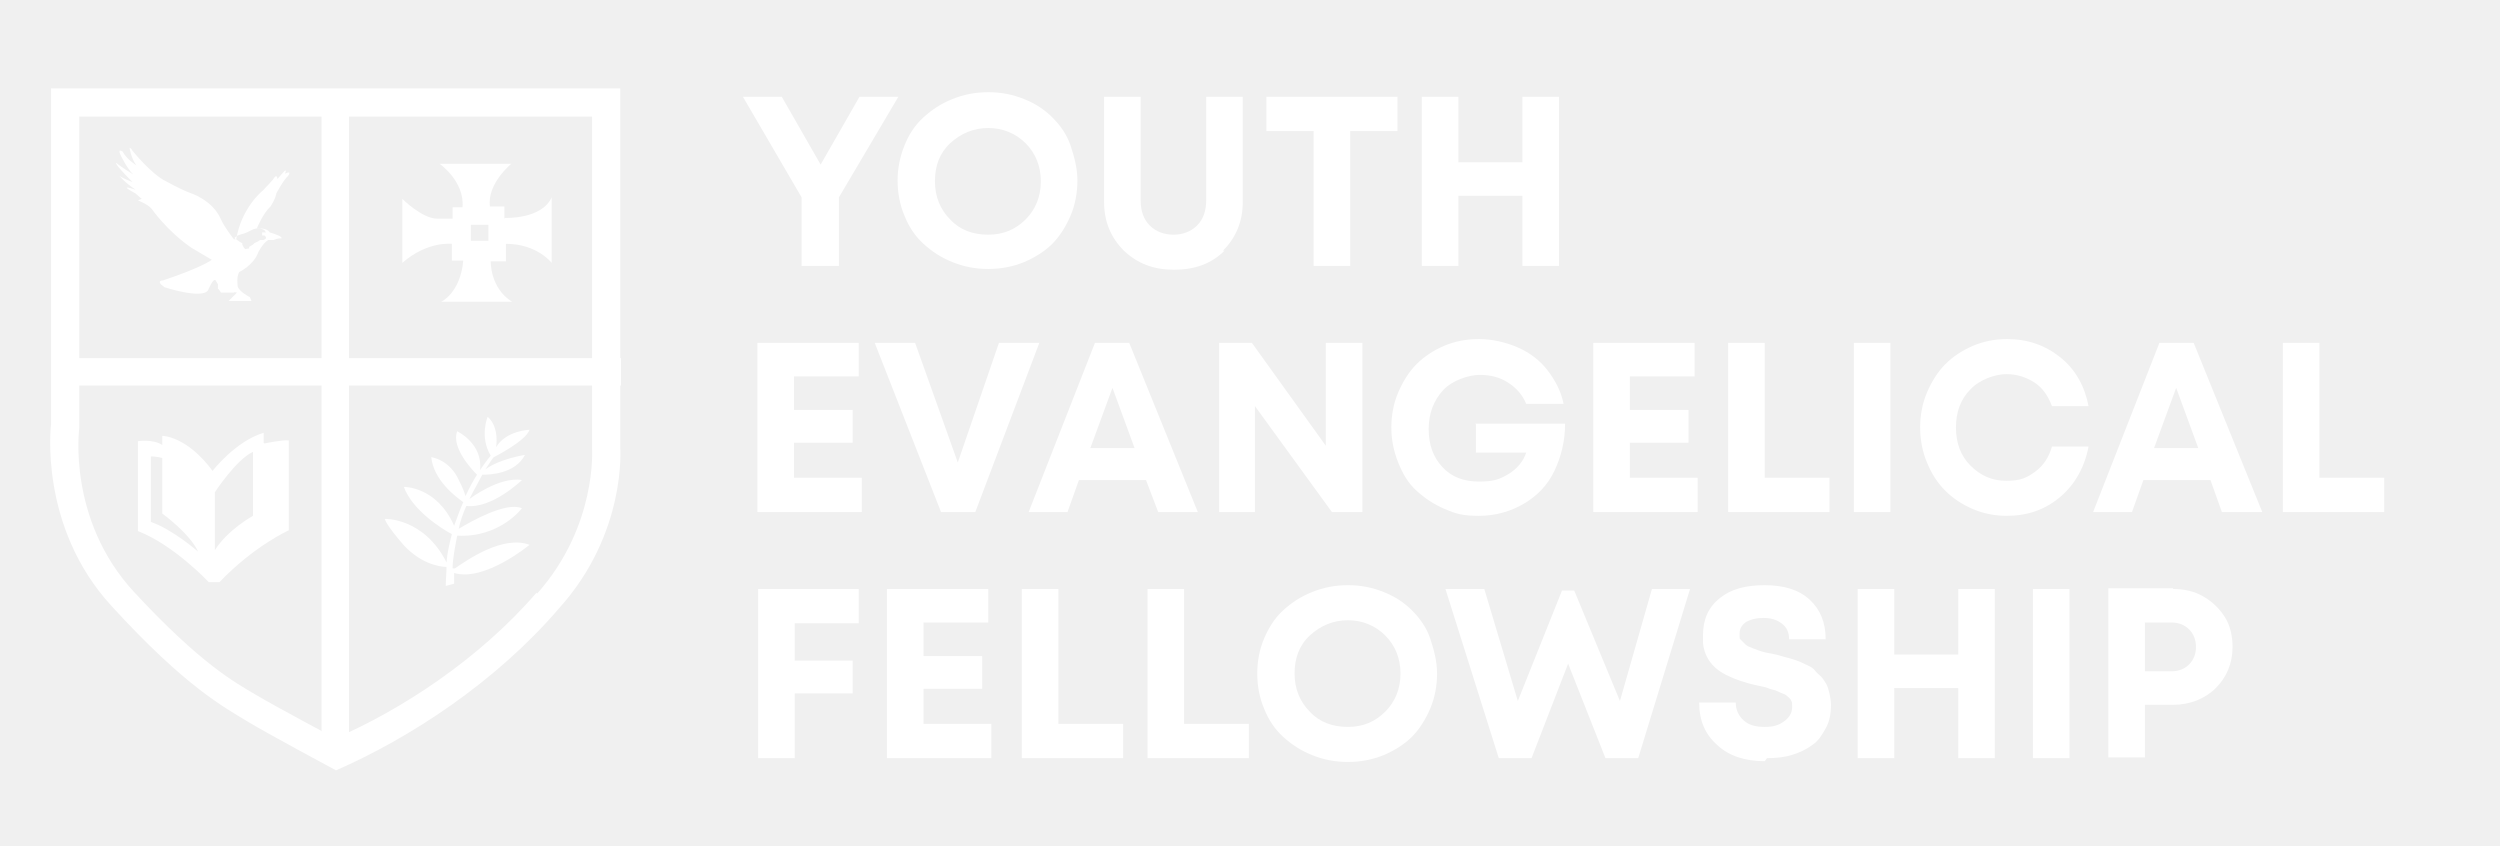
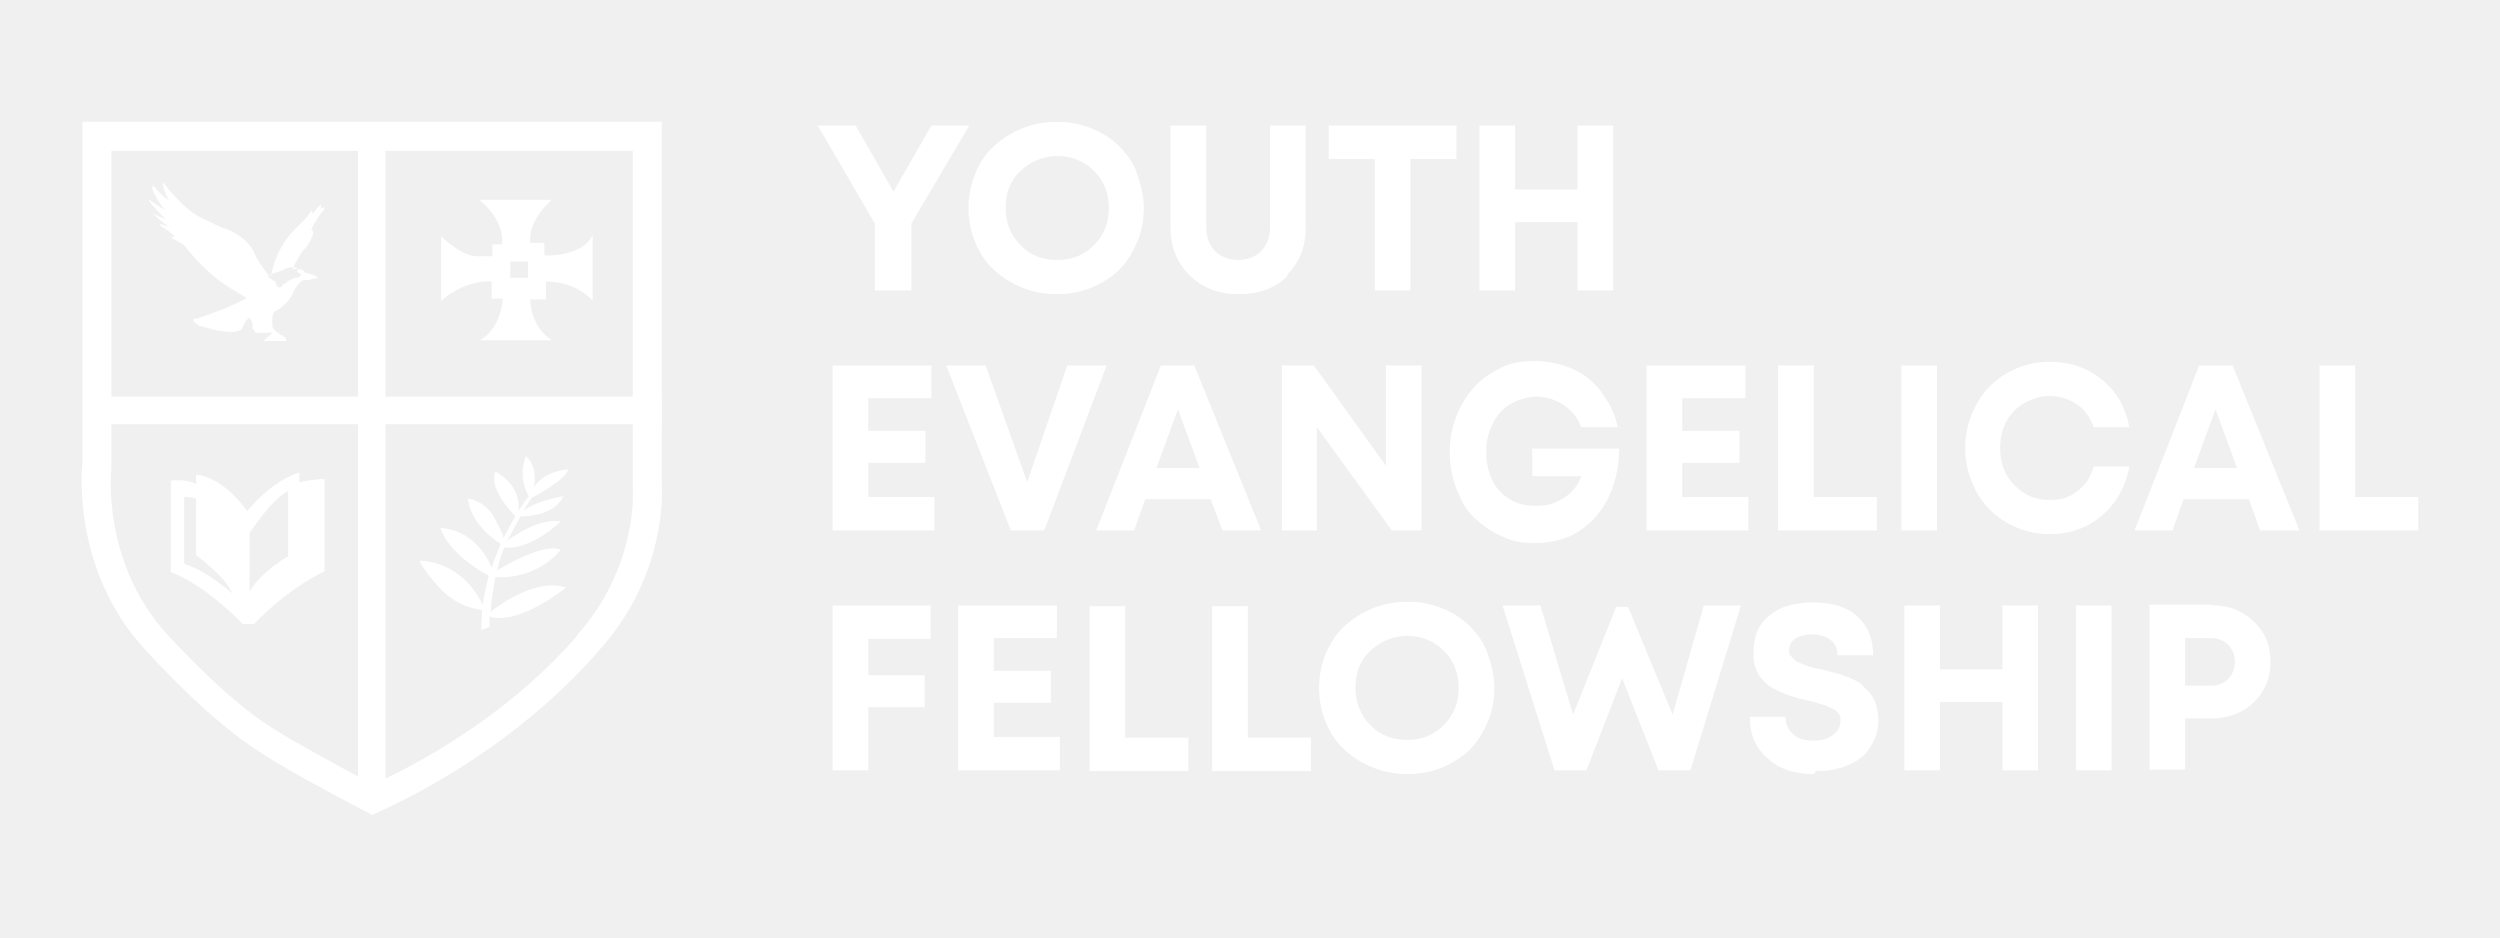
- <svg xmlns="http://www.w3.org/2000/svg" id="Layer_1" version="1.1" viewBox="0 0 328.1 111">
-   <defs>
-     <style>
-       .st0 {
-         fill: #fff;
-       }
-     </style>
-   </defs>
-   <path class="st0" d="M117.9,12.7l-7.8,13.2v9h-4.9v-9l-7.7-13.2h5.1l5.1,8.9,5.1-8.9h5.1Z" />
-   <path class="st0" d="M129.7,35.3c-1.7,0-3.2-.3-4.7-.9s-2.7-1.4-3.8-2.4-1.9-2.2-2.5-3.7c-.6-1.4-.9-3-.9-4.6s.3-3.1.9-4.6,1.4-2.7,2.5-3.7,2.3-1.8,3.8-2.4c1.5-.6,3-.9,4.7-.9s3.2.3,4.7.9,2.7,1.4,3.7,2.4c1,1,1.9,2.2,2.4,3.7s.9,3,.9,4.6-.3,3.2-.9,4.6-1.4,2.7-2.4,3.7c-1,1-2.3,1.8-3.7,2.4-1.5.6-3,.9-4.7.9ZM124.7,28.8c1.3,1.4,3,2,5,2s3.6-.7,4.9-2,2-3,2-5-.7-3.7-2-5-3-2-4.9-2-3.6.7-5,2-2,3-2,5,.7,3.7,2,5Z" />
-   <path class="st0" d="M160.7,32.9c-1.7,1.7-3.9,2.5-6.6,2.5s-4.8-.8-6.6-2.5c-1.7-1.7-2.6-3.8-2.6-6.4v-13.8h4.8v13.6c0,1.4.4,2.5,1.2,3.3s1.9,1.2,3.1,1.2,2.3-.4,3.1-1.2,1.2-1.9,1.2-3.3v-13.6h4.8v13.8c0,2.6-.9,4.7-2.6,6.4Z" />
-   <path class="st0" d="M183.4,12.7v4.5h-6.2v17.7h-4.8v-17.7h-6.2v-4.5h17.1Z" />
-   <path class="st0" d="M199.8,12.7h4.8v22.2h-4.8v-9.2h-8.4v9.2h-4.8V12.7h4.8v8.6h8.4v-8.6Z" />
-   <path class="st0" d="M104.2,62.7h8.9v4.5h-13.7v-22.2h13.3v4.4h-8.5v4.4h7.7v4.3h-7.7v4.5Z" />
-   <path class="st0" d="M131.2,45h5.2l-8.4,22.2h-4.5l-8.7-22.2h5.3l5.6,15.7,5.4-15.7Z" />
-   <path class="st0" d="M152,67.2l-1.6-4.2h-8.8l-1.5,4.2h-5.1l8.7-22.2h4.5l9,22.2h-5.2ZM146,50.9l-2.9,7.9h5.8l-2.9-7.9Z" />
-   <path class="st0" d="M174.1,45h4.7v22.2h-4l-10.1-13.9v13.9h-4.7v-22.2h4.3l9.7,13.5v-13.5h0Z" />
-   <path class="st0" d="M193.6,55.6h11.8c0,2.3-.5,4.3-1.4,6.2s-2.3,3.3-4,4.3-3.7,1.6-5.9,1.6-3.1-.3-4.5-.9-2.6-1.4-3.7-2.4-1.8-2.2-2.4-3.7-.9-3-.9-4.6.3-3.2.9-4.6,1.4-2.7,2.4-3.7,2.2-1.8,3.6-2.4,2.9-.9,4.6-.9,3.5.4,5.1,1.1,2.9,1.7,3.9,3,1.8,2.8,2.1,4.4h-4.9c-.5-1.2-1.3-2.1-2.4-2.8-1.1-.7-2.3-1-3.7-1s-3.6.7-4.8,2-1.9,3-1.9,5.1.6,3.7,1.8,5,2.8,1.9,4.8,1.9,2.7-.3,3.9-1c1.1-.7,1.9-1.6,2.3-2.8h-6.6v-3.7h0Z" />
-   <path class="st0" d="M213.9,62.7h8.9v4.5h-13.7v-22.2h13.3v4.4h-8.5v4.4h7.7v4.3h-7.7v4.5h0Z" />
-   <path class="st0" d="M231.6,62.7h8.5v4.5h-13.3v-22.2h4.8v17.7Z" />
-   <path class="st0" d="M243.3,67.2v-22.2h4.8v22.2h-4.8Z" />
-   <path class="st0" d="M263.4,67.7c-1.6,0-3.1-.3-4.5-.9s-2.6-1.4-3.6-2.4-1.8-2.2-2.4-3.7c-.6-1.4-.9-3-.9-4.6s.3-3.2.9-4.6,1.4-2.7,2.4-3.7,2.2-1.8,3.6-2.4,2.9-.9,4.5-.9c2.7,0,5,.8,7,2.4,2,1.6,3.2,3.8,3.7,6.4h-4.8c-.5-1.3-1.2-2.4-2.3-3.1s-2.3-1.1-3.7-1.1-3.5.7-4.7,2c-1.3,1.3-1.9,3-1.9,5s.6,3.7,1.9,5c1.3,1.3,2.8,2,4.7,2s2.7-.4,3.8-1.2,1.8-1.9,2.2-3.3h4.8c-.5,2.7-1.8,5-3.7,6.6-2,1.7-4.3,2.5-7.1,2.5Z" />
-   <path class="st0" d="M291.6,67.2l-1.5-4.2h-8.8l-1.5,4.2h-5.1l8.7-22.2h4.5l9,22.2h-5.2ZM285.6,50.9l-2.9,7.9h5.8l-2.9-7.9Z" />
-   <path class="st0" d="M304.4,62.7h8.5v4.5h-13.3v-22.2h4.8v17.7Z" />
-   <path class="st0" d="M112.7,81.8h-8.4v4.9h7.6v4.3h-7.6v8.5h-4.8v-22.2h13.2v4.5Z" />
-   <path class="st0" d="M121.2,95h8.9v4.5h-13.7v-22.2h13.3v4.4h-8.5v4.4h7.7v4.3h-7.7v4.5h0Z" />
-   <path class="st0" d="M138.9,95h8.5v4.5h-13.3v-22.2h4.8v17.7Z" />
-   <path class="st0" d="M155.4,95h8.5v4.5h-13.3v-22.2h4.8v17.7Z" />
-   <path class="st0" d="M176.9,100c-1.7,0-3.2-.3-4.7-.9s-2.7-1.4-3.8-2.4-1.9-2.2-2.5-3.7c-.6-1.4-.9-3-.9-4.6s.3-3.2.9-4.6,1.4-2.7,2.5-3.7,2.3-1.8,3.8-2.4c1.5-.6,3-.9,4.7-.9s3.2.3,4.7.9,2.7,1.4,3.7,2.4c1,1,1.9,2.2,2.4,3.7s.9,3,.9,4.6-.3,3.2-.9,4.6-1.4,2.7-2.4,3.7c-1,1-2.3,1.8-3.7,2.4-1.5.6-3,.9-4.7.9ZM171.9,93.4c1.3,1.4,3,2,5,2s3.6-.7,4.9-2,2-3,2-5-.7-3.7-2-5-3-2-4.9-2-3.6.7-5,2-2,3-2,5c0,2,.7,3.7,2,5Z" />
-   <path class="st0" d="M216.8,77.3h5l-6.8,22.2h-4.3l-4.9-12.4-4.8,12.4h-4.3l-7-22.2h5.1l4.4,14.7,5.8-14.5h1.6l6,14.5,4.2-14.7Z" />
-   <path class="st0" d="M231.6,99.9c-2.6,0-4.7-.7-6.2-2.1-1.6-1.4-2.4-3.2-2.4-5.6h4.8c0,1,.4,1.8,1.1,2.4s1.6.8,2.7.8,1.8-.2,2.5-.7,1.1-1.1,1.1-1.9,0-.5-.1-.8-.3-.4-.5-.6c-.2-.2-.4-.3-.7-.4-.2-.1-.5-.2-.9-.4-.4-.1-.8-.2-1-.3s-.7-.2-1.2-.3c-1.9-.4-3.2-.9-4-1.3-2-.9-3.1-2.4-3.3-4.3,0-.3,0-.6,0-1,0-2.1.7-3.7,2.2-4.9s3.4-1.7,5.9-1.7,4.5.6,5.9,1.9,2.1,3,2.1,5.2h-4.8c0-.9-.3-1.6-1-2.1s-1.4-.7-2.4-.7-1.6.2-2.2.5c-.6.4-.9.9-.9,1.6s0,.6.2.8.4.4.6.6c.2.2.5.3,1,.5s.8.3,1.1.4.8.2,1.4.3c.5.1.9.2,1.2.3s.7.2,1.1.3.9.3,1.2.4c.3.1.6.3,1.1.5.4.2.8.4,1,.7s.5.5.8.8.5.7.7,1c.2.4.3.8.4,1.2.1.5.2,1,.2,1.5,0,1.2-.2,2.2-.7,3.1s-1,1.7-1.8,2.2c-.8.6-1.7,1-2.7,1.3s-2.1.4-3.2.4h0Z" />
-   <path class="st0" d="M257,77.3h4.8v22.2h-4.8v-9.2h-8.4v9.2h-4.8v-22.2h4.8v8.6h8.4v-8.6Z" />
-   <path class="st0" d="M266.8,99.5v-22.2h4.8v22.2h-4.8Z" />
-   <path class="st0" d="M285.2,77.3c1.5,0,2.8.3,4,1,1.2.7,2.1,1.6,2.8,2.7s1,2.5,1,3.9c0,2.2-.8,4-2.2,5.4s-3.4,2.2-5.6,2.2h-3.7v6.9h-4.8v-22.2h8.5ZM285,88.1c.9,0,1.7-.3,2.3-.9s.9-1.4.9-2.3-.3-1.7-.9-2.3-1.4-.9-2.3-.9h-3.5v6.4h3.5Z" />
-   <path class="st0" d="M81.4,58.7V11.6H6.7v44.1s-1.7,13.4,8,23.9c9.7,10.6,14.7,13.2,17.8,15.1,3,1.8,11.6,6.4,11.6,6.4,9.6-4.2,20.9-11.5,29.3-21.3,8.9-9.9,8-21.1,8-21.1ZM70.4,77.8c-7.5,8.7-17.8,15.4-26.4,19.1,0,0-7.7-4.1-10.4-5.7s-7.2-4-16-13.5-7.2-21.5-7.2-21.5V15.3h67.3v43.6s.7,10.1-7.2,19Z" />
-   <path class="st0" d="M8.6,47h72.9v3.6H8.6v-3.6Z" />
-   <path class="st0" d="M42.2,13.9h3.6v83.9h-3.6V13.9Z" />
-   <path class="st0" d="M36.2,25.5s1-1.9,1.6-2.4c0,0,.6-.8-.4-.3,0,0,.4-.9-.3-.1l-.7.8s0-.9-.6.1c0,0-.9,1-1.3,1.4,0,0-2.8,2.2-3.5,6.4h-.3c0,0-1.2-1.5-1.7-2.6-1.1-2.6-4.1-3.5-4.1-3.5-1.1-.4-3.1-1.5-3.1-1.5-1.9-.9-4.4-4-4.4-4,0,0,0,0,0,0-.2-.4-.4-.4-.4-.4,0,0,.2,1.4.9,2.3,0,0-1.3-.8-1.8-1.8,0,0-.7-.5-.3.4,0,0,.9,1.9,1.7,2.6,0,0-1.8-1.1-2.2-1.5,0,0-.6-.2,2.1,2.5,0,0-1.3-.5-1.7-.8,0,0,.6.8,2.1,1.8,0,0-2.6-.9,0,.5l.8.7-.5.2s1.3.5,1.8,1.1c0,0,2,2.9,5.2,5.1,0,0,2.2,1.3,2.7,1.6,0,0-1.3,1-6.4,2.7,0,0-1.1,0,.2.9,0,0,4.9,1.6,5.7.4,0,0,.7-1.7,1-1.3l.3.5v.6c.1,0,.4.5.4.5h1.7c0-.1.4,0,.4,0l-.9.9-.2.2h3s-.2-.5-.2-.5c0,0-1.4-.7-1.6-1.4,0,0-.2-1.3.2-1.9,0,0,1.9-.9,2.5-2.6,0,0,.6-1.2,1.3-1.6h.7c0,0,.7-.3,1-.2,0,0,.5-.2-1.5-.8,0,0-.3-.6-1.5-.5h-.2c0,0,.8-2,1.8-2.9,0,0,.7-1,.8-1.9ZM34.9,30.5h0c0,0-.3,0-.3,0h-.2c0,0,0,.4,0,.4h.3c0,0,.2.2.2.2v.2s-.3.2-.3.2h-.5c0,.1-.7.4-.7.4l-.2.2-.5.3v.2c-.1,0-.5.1-.5.1l-.2-.2-.2-.4v-.2c-.1,0-.4-.2-.4-.2l-.4-.3c-.2,0-.2-.2-.2-.2l.4-.3.6-.2s.3,0,1.2-.5c.9-.5,1.7,0,1.7,0Z" />
-   <path class="st0" d="M34.6,58.1v-1.3c-3.7,1.1-6.7,5-6.7,5-3.4-4.6-6.6-4.6-6.6-4.6v1.2c-1.2-.8-3.2-.5-3.2-.5v11.8c4.7,1.8,9.3,6.7,9.3,6.7h1.4c4.6-4.8,9.1-6.8,9.1-6.8v-11.8c-.8-.1-3.2.4-3.2.4ZM19.8,68.5v-8.6c.1,0,.7,0,1.5.2v7.3c0,0,3.6,2.6,4.7,5,0,0-3.3-2.9-6.2-3.9ZM33.2,67.7s-3.3,1.8-5,4.5v-7.6c0,0,2.8-4.3,5-5.3v8.4Z" />
-   <path class="st0" d="M66.2,28.7v-1.6h-1.9c-.4-3,2.8-5.6,2.8-5.6h-9.4s3.3,2.3,3,5.7h-1.3v1.5h-2c-2,0-4.6-2.6-4.6-2.6v8.4c3.3-2.9,6.5-2.5,6.5-2.5v2.2h1.5c-.4,4.3-2.9,5.4-2.9,5.4h9.3c-2.9-1.8-2.8-5.3-2.8-5.3h2v-2.3c4.1,0,6,2.5,6,2.5v-8.6c-1.3,2.9-6.1,2.7-6.1,2.7ZM64.1,31.6h-2.3v-2.1h2.3v2.1Z" />
-   <path class="st0" d="M59.4,74.6c0-1.2.3-2.7.6-4.3,5.6.3,8.5-3.6,8.5-3.6-2.1-.9-6.8,1.8-8.3,2.7.2-1,.6-2.1,1-3,3.4.4,7.3-3.4,7.3-3.4-3-.5-6.9,2.5-6.9,2.5.7-1.4,1.3-2.4,1.7-3.2,1,0,4.3-.1,5.6-2.6,0,0-3.3.5-5.2,1.9.6-.9.9-1.4,1.1-1.6,0,0,4.2-2.1,4.7-3.6,0,0-3.1.1-4.4,2.3,0,0,.5-2.6-1.1-4,0,0-1.1,2.6.4,5.1,0,0-.6.7-1.4,1.9.4-3.5-3-5.1-3-5.1-.8,2.1,1.9,5,2.6,5.7-.5.8-1,1.7-1.5,2.8-.3-1-.8-1.9-.8-1.9-1.2-2.9-3.7-3.2-3.7-3.2.3,3,3.2,5.2,4.2,5.9-.4.9-.8,2-1.2,3.1-2.3-5.2-6.6-5.1-6.6-5.1,1.1,3,4.8,5.4,6.3,6.2-.3,1.2-.6,2.4-.7,3.7-3-5.9-8.1-5.7-8.1-5.7.2.8,2.1,3,2.1,3,2.3,2.8,5,3.3,6,3.3,0,.8-.1,1.7-.1,2.5l1.1-.3s0-.5,0-1.4c4,1.2,9.9-3.7,9.9-3.7-3.5-1.3-8.2,2-9.8,3.1h0Z" />
+ <svg xmlns="http://www.w3.org/2000/svg" width="160" height="60" viewBox="0 0 160 60" fill="none">
+   <path d="M62.032 8.035L58.324 14.311V18.59H55.995V14.311L52.335 8.035H54.759L57.184 12.266L59.608 8.035H62.032Z" fill="white" />
+   <path d="M67.641 18.827C66.833 18.827 66.12 18.685 65.407 18.399C64.694 18.114 64.124 17.734 63.601 17.258C63.078 16.783 62.697 16.212 62.412 15.499C62.127 14.834 61.984 14.073 61.984 13.312C61.984 12.552 62.127 11.838 62.412 11.125C62.697 10.412 63.078 9.841 63.601 9.366C64.124 8.891 64.694 8.51 65.407 8.225C66.12 7.94 66.833 7.797 67.641 7.797C68.449 7.797 69.162 7.94 69.875 8.225C70.588 8.51 71.159 8.891 71.634 9.366C72.109 9.841 72.537 10.412 72.775 11.125C73.012 11.838 73.203 12.552 73.203 13.312C73.203 14.073 73.06 14.834 72.775 15.499C72.49 16.165 72.109 16.783 71.634 17.258C71.159 17.734 70.541 18.114 69.875 18.399C69.162 18.685 68.449 18.827 67.641 18.827ZM65.312 15.689C65.93 16.355 66.738 16.64 67.689 16.64C68.639 16.64 69.4 16.307 70.018 15.689C70.636 15.071 70.969 14.263 70.969 13.312C70.969 12.361 70.636 11.553 70.018 10.935C69.4 10.317 68.592 9.984 67.689 9.984C66.785 9.984 65.977 10.317 65.312 10.935C64.646 11.553 64.361 12.361 64.361 13.312C64.361 14.263 64.694 15.071 65.312 15.689Z" fill="white" />
+   <path d="M82.424 17.639C81.616 18.447 80.57 18.827 79.287 18.827C78.004 18.827 77.005 18.447 76.15 17.639C75.342 16.83 74.914 15.832 74.914 14.596V8.035H77.195V14.501C77.195 15.166 77.386 15.689 77.766 16.07C78.146 16.45 78.669 16.64 79.239 16.64C79.81 16.64 80.333 16.45 80.713 16.07C81.093 15.689 81.283 15.166 81.283 14.501V8.035H83.565V14.596C83.565 15.832 83.137 16.83 82.329 17.639H82.424Z" fill="white" />
+   <path d="M93.215 8.035V10.174H90.267V18.59H87.986V10.174H85.039V8.035H93.167H93.215Z" fill="white" />
+   <path d="M100.963 8.035H103.244V18.59H100.963V14.216H96.97V18.59H94.688V8.035H96.97V12.124H100.963V8.035Z" fill="white" />
+   <path d="M55.567 31.807H59.798V33.946H53.286V23.391H59.608V25.483H55.567V27.575H59.227V29.62H55.567V31.759V31.807Z" fill="white" />
+   <path d="M68.354 23.391H70.826L66.833 33.946H64.694L60.559 23.391H63.078L65.74 30.856L68.306 23.391H68.354Z" fill="white" />
+   <path d="M78.241 33.946L77.481 31.949H73.298L72.585 33.946H70.16L74.296 23.391H76.435L80.713 33.946H78.241ZM75.389 26.197L74.011 29.952H76.768L75.389 26.197Z" fill="white" />
+   <path d="M88.746 23.391H90.98V33.946H89.079L84.278 27.337V33.946H82.044V23.391H84.088L88.699 29.81V23.391H88.746Z" fill="white" />
+   <path d="M98.015 28.716H103.624C103.624 29.857 103.387 30.903 102.959 31.807C102.531 32.71 101.866 33.471 101.058 33.994C100.25 34.517 99.299 34.754 98.253 34.754C97.207 34.754 96.78 34.612 96.114 34.326C95.449 34.041 94.878 33.613 94.355 33.138C93.832 32.662 93.5 31.997 93.215 31.284C92.929 30.57 92.787 29.81 92.787 28.954C92.787 28.098 92.929 27.337 93.215 26.624C93.5 25.911 93.88 25.293 94.355 24.77C94.831 24.247 95.401 23.867 96.067 23.534C96.732 23.201 97.445 23.106 98.253 23.106C99.061 23.106 99.917 23.296 100.677 23.629C101.438 23.962 102.056 24.485 102.531 25.151C103.007 25.816 103.387 26.529 103.529 27.337H101.2C100.963 26.72 100.582 26.244 100.059 25.911C99.537 25.578 98.966 25.388 98.301 25.388C97.635 25.388 96.589 25.721 96.019 26.387C95.449 27.052 95.116 27.908 95.116 28.907C95.116 29.905 95.401 30.808 95.972 31.426C96.542 32.044 97.302 32.377 98.253 32.377C99.204 32.377 99.537 32.187 100.107 31.854C100.63 31.521 101.01 31.046 101.2 30.475H98.063V28.621L98.015 28.716Z" fill="white" />
+   <path d="M107.665 31.807H111.895V33.946H105.383V23.391H111.705V25.483H107.665V27.575H111.325V29.62H107.665V31.759V31.807Z" fill="white" />
+   <path d="M116.078 31.807H120.119V33.946H113.797V23.391H116.078V31.807Z" fill="white" />
+   <path d="M121.687 33.946V23.391H123.969V33.946H121.687Z" fill="white" />
+   <path d="M131.194 34.184C130.434 34.184 129.721 34.041 129.055 33.756C128.39 33.471 127.819 33.09 127.344 32.615C126.869 32.139 126.488 31.569 126.203 30.856C125.918 30.19 125.775 29.429 125.775 28.669C125.775 27.908 125.918 27.147 126.203 26.482C126.488 25.816 126.869 25.198 127.344 24.723C127.819 24.247 128.39 23.867 129.055 23.582C129.721 23.296 130.434 23.154 131.194 23.154C132.478 23.154 133.571 23.534 134.522 24.295C135.472 25.055 136.043 26.101 136.28 27.337H133.999C133.761 26.72 133.428 26.197 132.906 25.864C132.383 25.531 131.812 25.341 131.147 25.341C130.481 25.341 129.483 25.674 128.913 26.292C128.295 26.91 128.009 27.718 128.009 28.669C128.009 29.62 128.295 30.428 128.913 31.046C129.531 31.664 130.244 31.997 131.147 31.997C132.05 31.997 132.43 31.807 132.953 31.426C133.476 31.046 133.809 30.523 133.999 29.857H136.28C136.043 31.141 135.425 32.234 134.522 32.995C133.571 33.803 132.478 34.184 131.147 34.184H131.194Z" fill="white" />
+   <path d="M144.646 33.946L143.933 31.949H139.75L139.037 33.946H136.613L140.749 23.391H142.888L147.166 33.946H144.694H144.646ZM141.794 26.197L140.416 29.952H143.173L141.794 26.197Z" fill="white" />
+   <path d="M150.731 31.807H154.771V33.946H148.449V23.391H150.731V31.807Z" fill="white" />
+   <path d="M59.56 40.887H55.567V43.217H59.18V45.261H55.567V49.303H53.286V38.748H59.56V40.887Z" fill="white" />
+   <path d="M63.601 47.163H67.831V49.303H61.319V38.748H67.641V40.84H63.601V42.932H67.261V44.976H63.601V47.116V47.163Z" fill="white" />
+   <path d="M72.014 47.211H76.055V49.35H69.733V38.795H72.014V47.211Z" fill="white" />
+   <path d="M79.857 47.211H83.898V49.35H77.576V38.795H79.857V47.211Z" fill="white" />
+   <path d="M90.077 49.54C89.269 49.54 88.556 49.398 87.843 49.112C87.13 48.827 86.56 48.447 86.037 47.971C85.514 47.496 85.134 46.925 84.849 46.212C84.563 45.547 84.421 44.786 84.421 44.025C84.421 43.265 84.563 42.504 84.849 41.838C85.134 41.173 85.514 40.555 86.037 40.079C86.56 39.604 87.13 39.223 87.843 38.938C88.556 38.653 89.269 38.51 90.077 38.51C90.885 38.51 91.598 38.653 92.311 38.938C93.024 39.223 93.595 39.604 94.07 40.079C94.545 40.555 94.973 41.125 95.211 41.838C95.449 42.551 95.639 43.265 95.639 44.025C95.639 44.786 95.496 45.547 95.211 46.212C94.926 46.878 94.545 47.496 94.07 47.971C93.595 48.447 92.977 48.827 92.311 49.112C91.598 49.398 90.885 49.54 90.077 49.54ZM87.701 46.403C88.319 47.068 89.126 47.353 90.077 47.353C91.028 47.353 91.788 47.021 92.406 46.403C93.024 45.784 93.357 44.976 93.357 44.025C93.357 43.074 93.024 42.266 92.406 41.648C91.788 41.03 90.98 40.697 90.077 40.697C89.174 40.697 88.366 41.03 87.701 41.648C87.035 42.266 86.75 43.074 86.75 44.025C86.75 44.976 87.083 45.784 87.701 46.403Z" fill="white" />
+   <path d="M109.043 38.748H111.42L108.188 49.303H106.144L103.815 43.407L101.533 49.303H99.489L96.162 38.748H98.586L100.677 45.737L103.434 38.843H104.195L107.047 45.737L109.043 38.748Z" fill="white" />
+   <path d="M116.078 49.54C114.843 49.54 113.844 49.208 113.131 48.542C112.371 47.876 111.99 47.021 111.99 45.88H114.272C114.272 46.355 114.462 46.735 114.795 47.021C115.128 47.306 115.556 47.401 116.078 47.401C116.601 47.401 116.934 47.306 117.267 47.068C117.6 46.83 117.79 46.545 117.79 46.165C117.79 45.784 117.79 45.927 117.742 45.784C117.695 45.642 117.6 45.594 117.504 45.499C117.409 45.404 117.314 45.356 117.172 45.309C117.077 45.261 116.934 45.214 116.744 45.119C116.554 45.071 116.364 45.024 116.269 44.976C116.173 44.929 115.936 44.881 115.698 44.834C114.795 44.643 114.177 44.406 113.797 44.215C112.846 43.788 112.323 43.074 112.228 42.171C112.228 42.029 112.228 41.886 112.228 41.696C112.228 40.697 112.561 39.937 113.274 39.366C113.987 38.795 114.89 38.558 116.078 38.558C117.267 38.558 118.217 38.843 118.883 39.461C119.548 40.079 119.881 40.887 119.881 41.933H117.6C117.6 41.505 117.457 41.173 117.124 40.935C116.791 40.697 116.459 40.602 115.983 40.602C115.508 40.602 115.223 40.697 114.938 40.84C114.652 41.03 114.51 41.268 114.51 41.601C114.51 41.933 114.51 41.886 114.605 41.981C114.7 42.076 114.795 42.171 114.89 42.266C114.985 42.361 115.128 42.409 115.365 42.504C115.603 42.599 115.746 42.647 115.888 42.694C116.031 42.742 116.269 42.789 116.554 42.837C116.791 42.884 116.982 42.932 117.124 42.979C117.267 43.027 117.457 43.074 117.647 43.122C117.837 43.169 118.075 43.265 118.217 43.312C118.36 43.36 118.503 43.455 118.74 43.55C118.93 43.645 119.121 43.74 119.216 43.883C119.311 44.025 119.453 44.12 119.596 44.263C119.739 44.406 119.834 44.596 119.929 44.739C120.024 44.929 120.071 45.119 120.119 45.309C120.166 45.547 120.214 45.784 120.214 46.022C120.214 46.593 120.119 47.068 119.881 47.496C119.643 47.924 119.406 48.304 119.026 48.542C118.645 48.827 118.217 49.017 117.742 49.16C117.267 49.303 116.744 49.35 116.221 49.35L116.078 49.54Z" fill="white" />
+   <path d="M128.152 38.748H130.434V49.303H128.152V44.929H124.159V49.303H121.878V38.748H124.159V42.837H128.152V38.748Z" fill="white" />
+   <path d="M132.858 49.303V38.748H135.14V49.303H132.858Z" fill="white" />
+   <path d="M141.604 38.748C142.317 38.748 142.935 38.891 143.506 39.223C144.076 39.556 144.504 39.984 144.837 40.507C145.169 41.03 145.312 41.696 145.312 42.361C145.312 43.407 144.932 44.263 144.266 44.929C143.601 45.594 142.65 45.975 141.604 45.975H139.845V49.255H137.564V38.7H141.604V38.748ZM141.509 43.883C141.937 43.883 142.317 43.74 142.602 43.455C142.888 43.169 143.03 42.789 143.03 42.361C143.03 41.933 142.888 41.553 142.602 41.268C142.317 40.983 141.937 40.84 141.509 40.84H139.845V43.883H141.509Z" fill="white" />
+   <path d="M42.353 31.189V7.797H5.276V29.667C5.276 29.667 4.468 36.323 9.269 41.553C14.07 46.783 16.589 48.114 18.063 49.017C19.537 49.921 23.815 52.155 23.815 52.155C28.568 50.063 34.225 46.403 38.36 41.601C42.781 36.704 42.353 31.141 42.353 31.141V31.189ZM36.934 40.697C33.179 45.024 28.093 48.304 23.862 50.206C23.862 50.206 20.059 48.162 18.681 47.353C17.302 46.545 15.116 45.357 10.743 40.65C6.417 35.943 7.13 29.952 7.13 29.952V9.651H40.499V31.284C40.499 31.284 40.879 36.276 36.886 40.697H36.934Z" fill="white" />
+   <path d="M6.227 25.388H42.353V27.147H6.227V25.388Z" fill="white" />
+   <path d="M22.912 8.986H24.67V50.634H22.912V8.986Z" fill="white" />
+   <path d="M19.917 14.691C19.917 14.691 20.392 13.74 20.677 13.502C20.677 13.502 20.963 13.122 20.487 13.36C20.487 13.36 20.725 12.884 20.345 13.265L20.012 13.693C20.012 13.693 20.012 13.217 19.727 13.788C19.727 13.788 19.299 14.263 19.109 14.453C19.109 14.453 17.73 15.547 17.35 17.639H17.207C17.207 17.639 16.589 16.878 16.352 16.355C15.829 15.024 14.308 14.596 14.308 14.596C13.785 14.406 12.787 13.883 12.787 13.883C11.836 13.455 10.6 11.886 10.6 11.886C10.505 11.696 10.41 11.696 10.41 11.696C10.41 11.696 10.505 12.409 10.838 12.837C10.838 12.837 10.22 12.456 9.935 11.981C9.935 11.981 9.602 11.743 9.792 12.219C9.792 12.219 10.22 13.169 10.648 13.502C10.648 13.502 9.744 12.932 9.554 12.789C9.554 12.789 9.269 12.694 10.6 14.025C10.6 14.025 9.935 13.788 9.744 13.597C9.744 13.597 10.03 13.978 10.79 14.501C10.79 14.501 9.507 14.025 10.79 14.786L11.171 15.119L10.933 15.214C10.933 15.214 11.551 15.499 11.836 15.737C11.836 15.737 12.834 17.163 14.45 18.257C14.45 18.257 15.544 18.922 15.781 19.065C15.781 19.065 15.116 19.54 12.597 20.396C12.597 20.396 12.026 20.349 12.692 20.824C12.692 20.824 15.116 21.632 15.496 21.014C15.496 21.014 15.876 20.158 16.019 20.396L16.162 20.681V21.014C16.209 21.014 16.352 21.299 16.352 21.299H17.207C17.207 21.252 17.445 21.299 17.445 21.299L16.97 21.727L16.875 21.823H18.348L18.253 21.585C18.253 21.585 17.54 21.252 17.445 20.919C17.445 20.919 17.35 20.253 17.54 19.968C17.54 19.968 18.491 19.493 18.776 18.685C18.776 18.685 19.061 18.067 19.442 17.924H19.774C19.774 17.924 20.154 17.781 20.297 17.829C20.297 17.829 20.535 17.686 19.537 17.448C19.537 17.448 19.394 17.163 18.823 17.211H18.728C18.728 17.211 19.156 16.212 19.632 15.784C19.632 15.784 20.012 15.261 20.059 14.834L19.917 14.691ZM19.251 17.211C19.251 17.258 19.109 17.258 19.109 17.258H19.014V17.448H19.156L19.251 17.544V17.639L19.061 17.781H18.823C18.823 17.829 18.443 17.971 18.443 17.971L18.348 18.067L18.063 18.257V18.352C18.015 18.352 17.825 18.399 17.825 18.399L17.73 18.304L17.635 18.114V18.019C17.588 18.019 17.445 17.924 17.445 17.924L17.255 17.781C17.16 17.781 17.16 17.686 17.16 17.686L17.35 17.544L17.635 17.448C17.635 17.448 17.778 17.448 18.253 17.211C18.681 16.973 19.109 17.211 19.109 17.211H19.251Z" fill="white" />
+   <path d="M19.156 30.903V30.238C17.302 30.808 15.829 32.71 15.829 32.71C14.118 30.38 12.549 30.38 12.549 30.38V30.998C11.979 30.618 10.933 30.761 10.933 30.761V36.608C13.262 37.512 15.544 39.937 15.544 39.937H16.257C18.538 37.559 20.772 36.561 20.772 36.561V30.666C20.392 30.618 19.156 30.856 19.156 30.856V30.903ZM11.789 36.086V31.807C11.836 31.807 12.169 31.807 12.549 31.902V35.515C12.502 35.515 14.355 36.799 14.878 37.987C14.878 37.987 13.214 36.513 11.789 36.086ZM18.443 35.61C18.443 35.61 16.78 36.513 15.972 37.845V34.089C16.019 34.089 17.35 31.949 18.443 31.426V35.61Z" fill="white" />
+   <path d="M34.843 16.307V15.547H33.939C33.749 14.073 35.318 12.789 35.318 12.789H30.66C30.66 12.789 32.276 13.93 32.133 15.642H31.515V16.402H30.517C29.519 16.402 28.235 15.119 28.235 15.119V19.255C29.852 17.829 31.468 18.019 31.468 18.019V19.113H32.181C31.991 21.204 30.707 21.775 30.707 21.775H35.318C33.892 20.872 33.939 19.16 33.939 19.16H34.938V18.019C36.982 18.019 37.932 19.255 37.932 19.255V15.024C37.314 16.45 34.89 16.355 34.89 16.355L34.843 16.307ZM33.797 17.781H32.656V16.735H33.797V17.781Z" fill="white" />
+   <path d="M31.42 39.081C31.42 38.51 31.563 37.75 31.705 36.941C34.51 37.084 35.888 35.182 35.888 35.182C34.843 34.754 32.513 36.086 31.8 36.513C31.943 35.99 32.086 35.468 32.276 35.04C33.987 35.23 35.888 33.376 35.888 33.376C34.415 33.09 32.466 34.612 32.466 34.612C32.846 33.946 33.084 33.423 33.322 33.043C33.844 33.043 35.413 32.995 36.078 31.759C36.078 31.759 34.462 31.997 33.512 32.662C33.797 32.187 33.939 31.997 34.035 31.854C34.035 31.854 36.126 30.808 36.364 30.047C36.364 30.047 34.843 30.095 34.177 31.189C34.177 31.189 34.462 29.857 33.654 29.192C33.654 29.192 33.084 30.475 33.844 31.759C33.844 31.759 33.559 32.092 33.179 32.71C33.369 30.951 31.705 30.19 31.705 30.19C31.277 31.189 32.608 32.662 32.989 33.043C32.751 33.423 32.513 33.898 32.228 34.422C32.086 33.898 31.8 33.471 31.8 33.471C31.23 32.044 29.947 31.902 29.947 31.902C30.089 33.423 31.563 34.517 32.038 34.802C31.848 35.277 31.658 35.753 31.468 36.323C30.327 33.708 28.188 33.803 28.188 33.803C28.711 35.325 30.564 36.466 31.277 36.846C31.135 37.417 30.992 38.035 30.897 38.7C29.424 35.753 26.857 35.895 26.857 35.895C26.952 36.276 27.903 37.369 27.903 37.369C29.043 38.748 30.374 38.986 30.85 39.033C30.85 39.461 30.802 39.889 30.802 40.317L31.325 40.127C31.325 40.127 31.325 39.889 31.325 39.461C33.274 40.032 36.221 37.607 36.221 37.607C34.462 36.989 32.133 38.558 31.373 39.176L31.42 39.081Z" fill="white" />
</svg>
